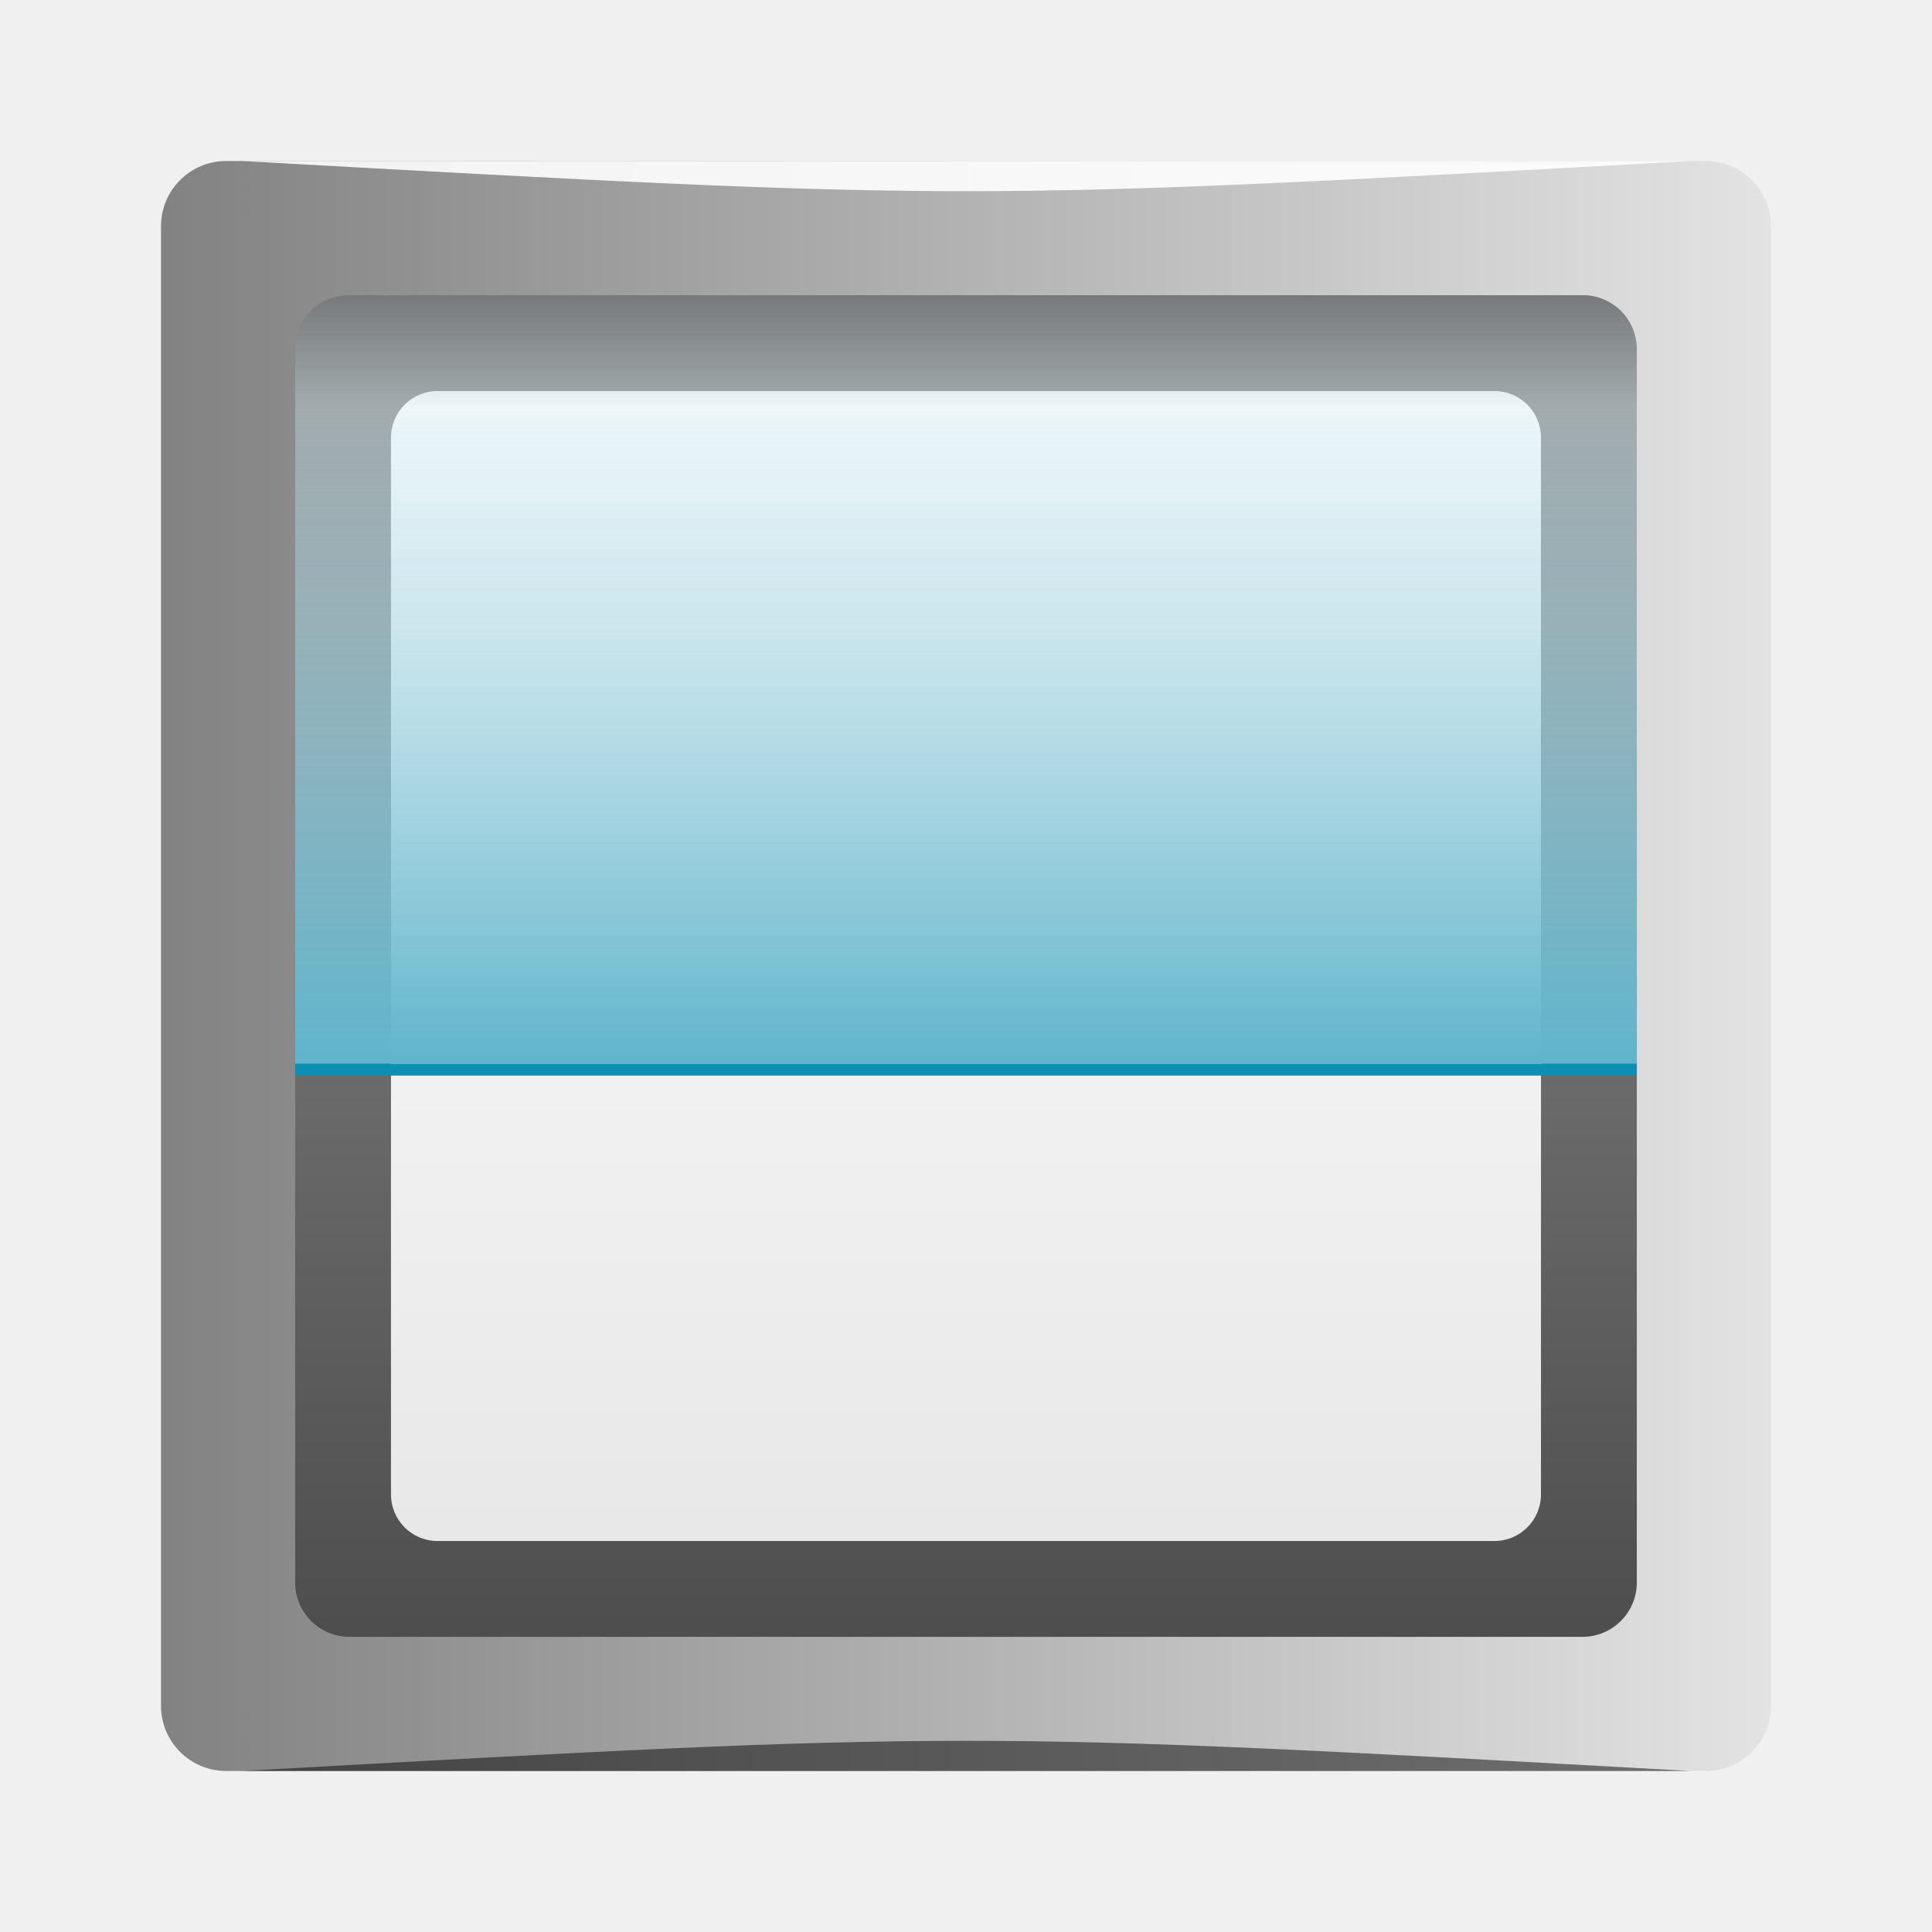
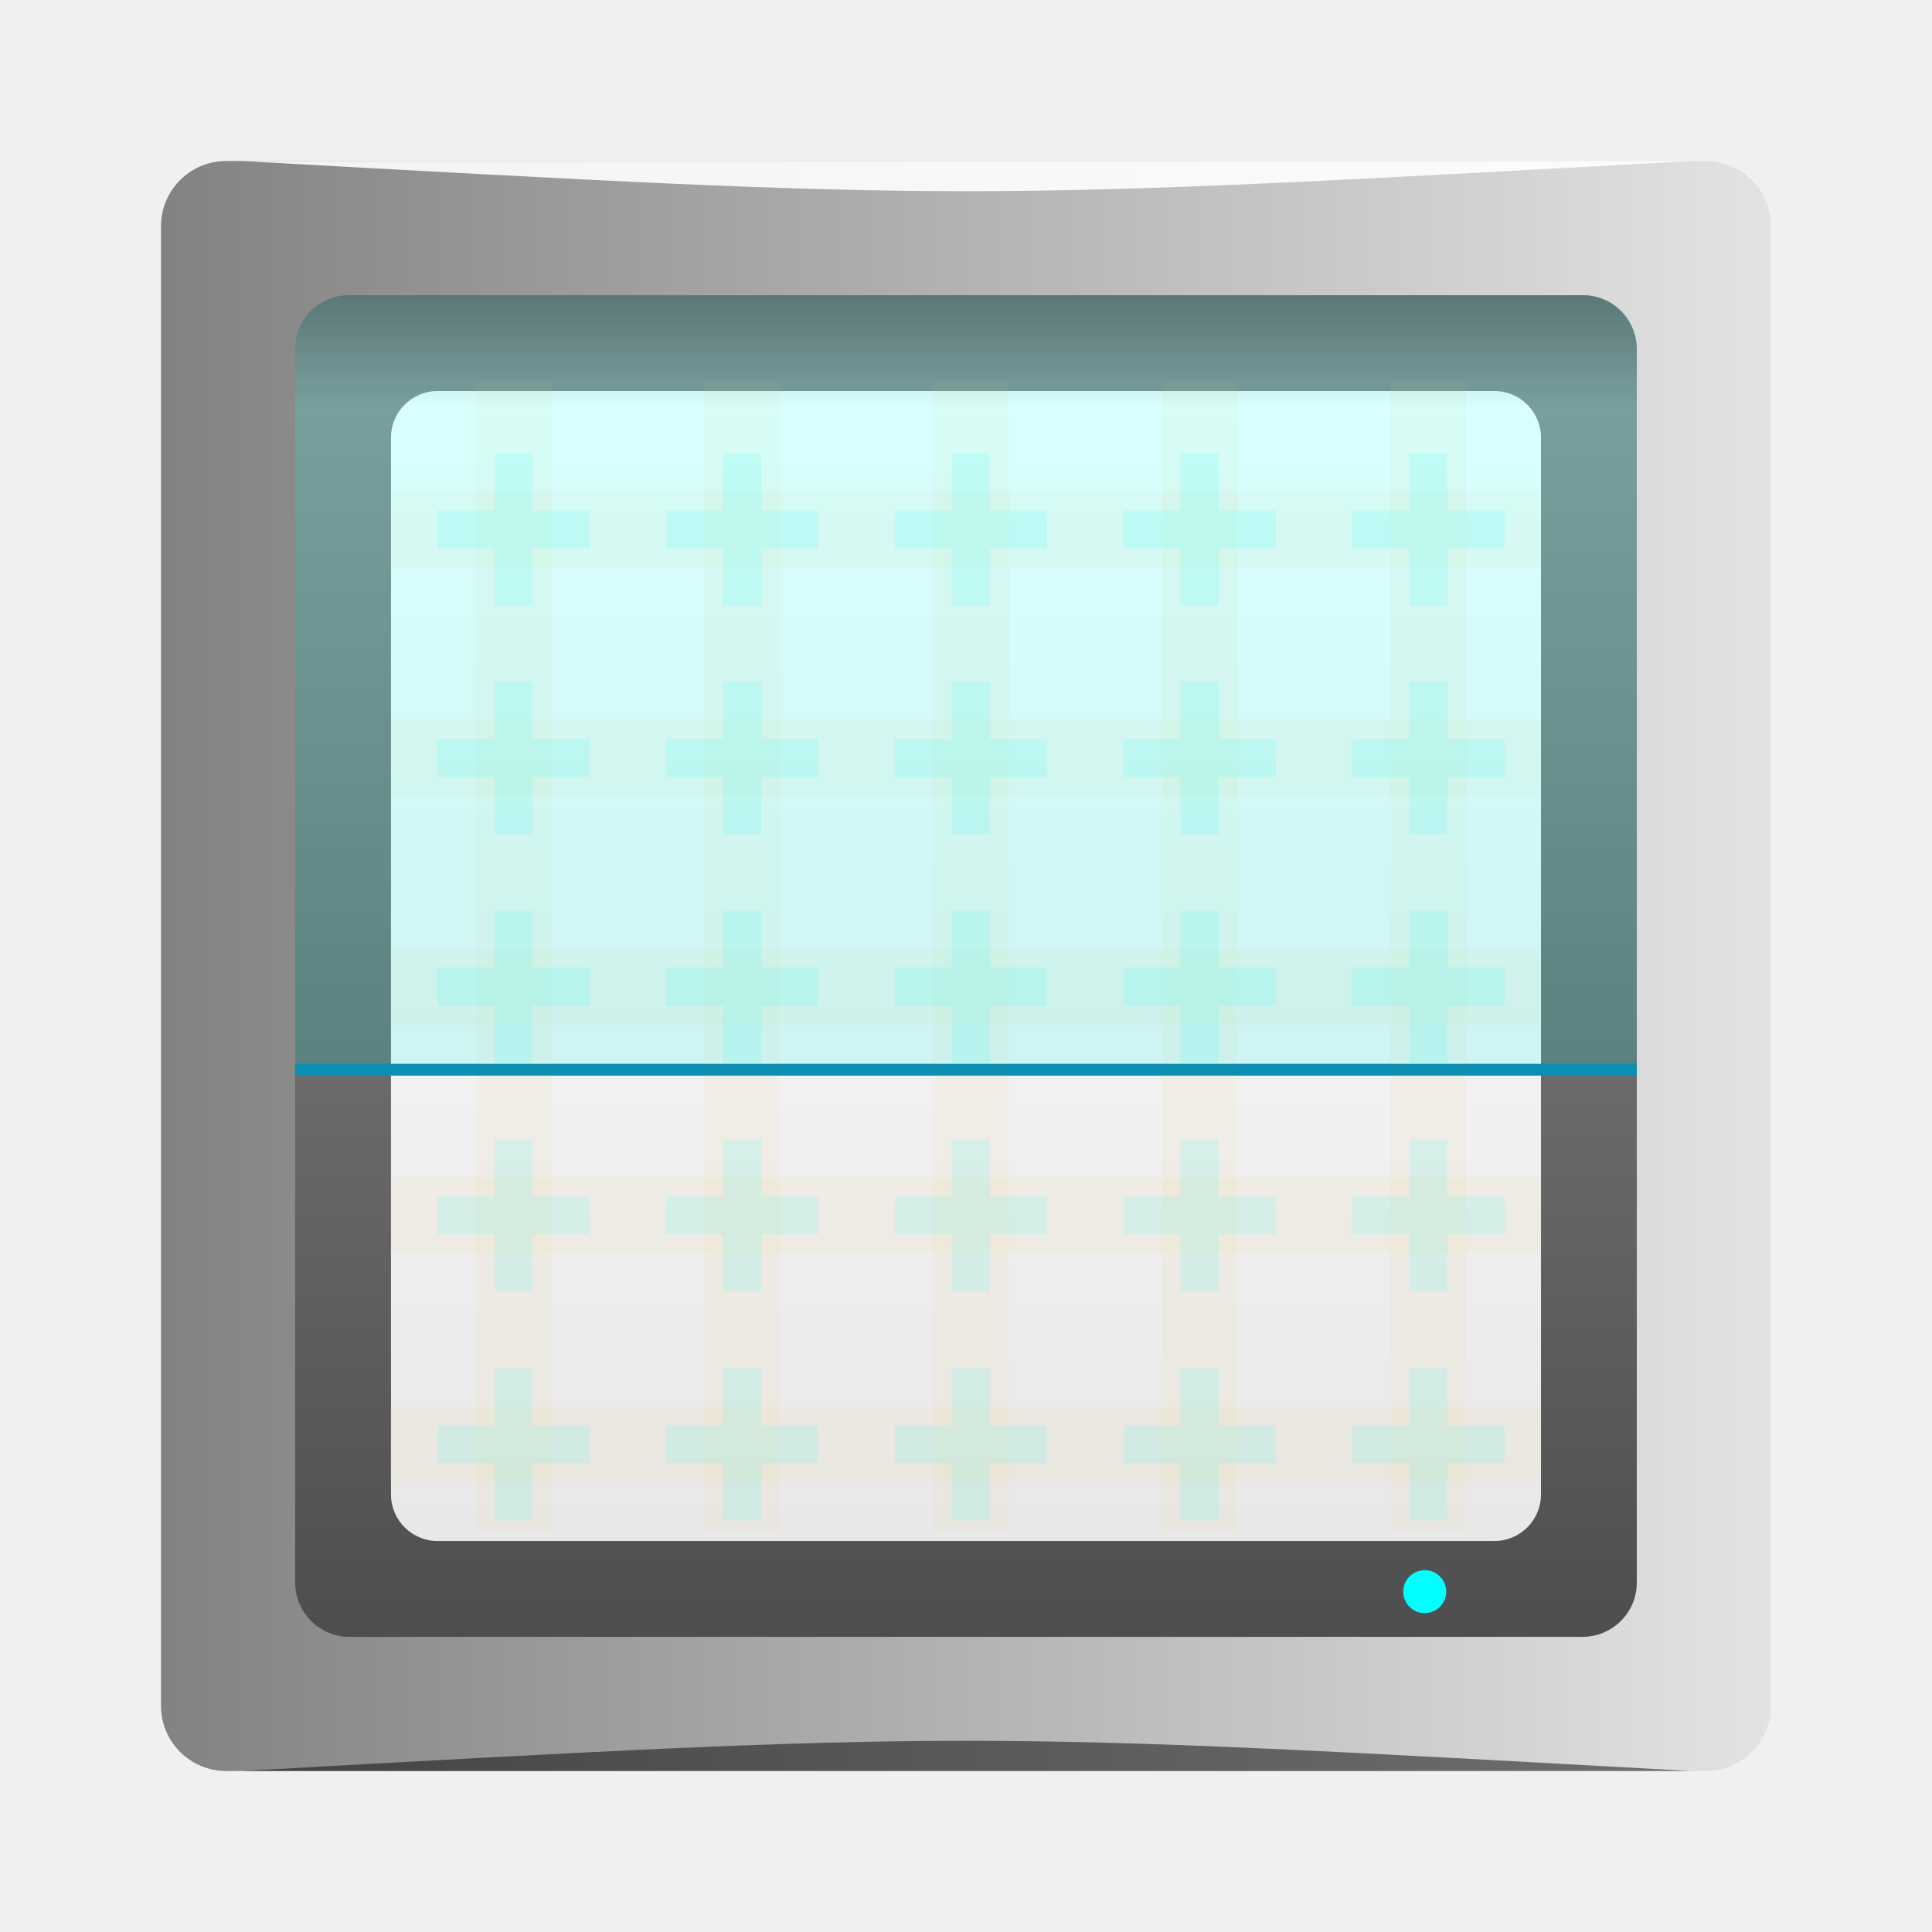
<svg xmlns="http://www.w3.org/2000/svg" xmlns:xlink="http://www.w3.org/1999/xlink" width="48" height="48" id="svg2" version="1.1">
  <defs id="defs4">
    <linearGradient id="linearGradient16368">
      <stop style="stop-color:#1a1a1a;stop-opacity:1;" offset="0" id="stop16370" />
      <stop style="stop-color:#1a1a1a;stop-opacity:0;" offset="1" id="stop16372" />
    </linearGradient>
    <linearGradient id="linearGradient3795-1-6">
      <stop style="stop-color:#4e4e4e;stop-opacity:1;" offset="0" id="stop1162" />
      <stop style="stop-color:#939393;stop-opacity:1;" offset="1" id="stop1164" />
    </linearGradient>
    <linearGradient id="linearGradient1086">
      <stop style="stop-color:#e8e8e8;stop-opacity:1" offset="0" id="stop1088" />
      <stop style="stop-color:#ffffff;stop-opacity:1" offset="1" id="stop1090" />
    </linearGradient>
    <linearGradient id="linearGradient3021">
      <stop style="stop-color:#60b5cc;stop-opacity:1;" offset="0" id="stop3023" />
      <stop style="stop-color:#ffffff;stop-opacity:0" offset="1" id="stop3025" />
    </linearGradient>
    <linearGradient xlink:href="#linearGradient3795-1-6" id="linearGradient16335" gradientUnits="userSpaceOnUse" gradientTransform="matrix(0.875,0,0,0.875,2.999998,-128.5454)" x1="23.158" y1="-1052.018" x2="23.158" y2="-1004.456" />
    <linearGradient xlink:href="#linearGradient1086" id="linearGradient16339" gradientUnits="userSpaceOnUse" gradientTransform="matrix(0.75,0,0,0.75,5.999998,-257.0906)" x1="23.158" y1="-1052.018" x2="23.158" y2="-1004.456" />
    <linearGradient xlink:href="#linearGradient3021" id="linearGradient16343" gradientUnits="userSpaceOnUse" gradientTransform="matrix(1.068285,0,0,-0.6466312,-1.638853,-653.4369)" x1="23.158" y1="-1052.018" x2="23.158" y2="-1004.456" />
    <linearGradient xlink:href="#linearGradient16368" id="linearGradient16374" x1="-4.372" y1="27.845" x2="6.505" y2="27.845" gradientUnits="userSpaceOnUse" />
    <linearGradient xlink:href="#linearGradient16368" id="linearGradient16378" gradientUnits="userSpaceOnUse" x1="-4.372" y1="27.845" x2="6.505" y2="27.845" gradientTransform="matrix(-1,0,0,1,48,1004.362)" />
    <linearGradient xlink:href="#linearGradient16368" id="linearGradient16384" gradientUnits="userSpaceOnUse" x1="-4.372" y1="27.845" x2="6.505" y2="27.845" gradientTransform="matrix(0,-1,1,0,0,1052.362)" />
    <linearGradient xlink:href="#linearGradient16368" id="linearGradient16386" gradientUnits="userSpaceOnUse" gradientTransform="matrix(0,1,1,0,0,1004.362)" x1="-4.372" y1="27.845" x2="6.505" y2="27.845" />
    <linearGradient id="linearGradient6390-9">
      <stop style="stop-color:#828282;stop-opacity:1;" offset="0" id="stop6426-6" />
      <stop id="stop6394-5" offset="1" style="stop-color:#e3e3e3;stop-opacity:1;" />
    </linearGradient>
    <linearGradient gradientTransform="translate(-384.5714,-504.5642)" y2="-495.714" x2="407.669" y1="-555.928" x1="407.669" gradientUnits="userSpaceOnUse" id="linearGradient3310" xlink:href="#linearGradient6390-9" />
    <linearGradient xlink:href="#linearGradient16368" id="linearGradient3036" gradientUnits="userSpaceOnUse" gradientTransform="matrix(0,-0.952381,0.952381,0,1.142857,1051.219)" x1="-4.372" y1="27.845" x2="6.505" y2="27.845" />
    <linearGradient xlink:href="#linearGradient16368" id="linearGradient3039" gradientUnits="userSpaceOnUse" gradientTransform="matrix(-0.952381,0,0,0.952381,46.85714,1005.505)" x1="-4.372" y1="27.845" x2="6.505" y2="27.845" />
    <linearGradient xlink:href="#linearGradient16368" id="linearGradient3042" gradientUnits="userSpaceOnUse" x1="-4.372" y1="27.845" x2="6.505" y2="27.845" gradientTransform="matrix(0.952381,0,0,0.952381,1.142857,1005.505)" />
    <linearGradient xlink:href="#linearGradient16368" id="linearGradient3045" gradientUnits="userSpaceOnUse" gradientTransform="matrix(0,0.7936515,0.7936515,0,4.952364,1009.315)" x1="-4.372" y1="27.845" x2="6.505" y2="27.845" />
-     <linearGradient xlink:href="#linearGradient3021" id="linearGradient3051" gradientUnits="userSpaceOnUse" gradientTransform="matrix(0.8478463,0,0,-0.5131999,3.651686,490.7135)" x1="23.158" y1="-1052.018" x2="23.158" y2="-1004.456" />
    <linearGradient xlink:href="#linearGradient1086" id="linearGradient3060" gradientUnits="userSpaceOnUse" gradientTransform="matrix(0.5952386,0,0,0.5952386,9.714271,-416.2414)" x1="23.158" y1="-1052.018" x2="23.158" y2="-1004.456" />
    <linearGradient xlink:href="#linearGradient3795-1-6" id="linearGradient3063" gradientUnits="userSpaceOnUse" gradientTransform="matrix(0.6944451,0,0,0.6944451,7.333316,-314.2212)" x1="23.158" y1="-1052.018" x2="23.158" y2="-1004.456" />
    <linearGradient xlink:href="#linearGradient6390-9" id="linearGradient3065" gradientUnits="userSpaceOnUse" gradientTransform="matrix(0.8333341,0,0,0.8333341,-316.4765,-591.8635)" x1="384.571" y1="-523.798" x2="432.571" y2="-523.798" />
+     <radialGradient id="path5019_2_" cx="270.883" cy="-195.653" r="2.006" gradientTransform="matrix(1,0,0,-1,-240.6602,-171.96)" gradientUnits="userSpaceOnUse">
+       <stop offset="0" style="stop-color:#FFDF5E" id="stop48" />
+       <stop offset="1" style="stop-color:#FFDF5E;stop-opacity:0" id="stop50" />
+     </radialGradient>
+     <radialGradient id="path4628_2_" cx="270.883" cy="-201.636" r="2.006" gradientTransform="matrix(1,0,0,-1,-240.6602,-183.96)" gradientUnits="userSpaceOnUse">
+       <stop offset="0" style="stop-color:#FFDF5E" id="stop54" />
+       <stop offset="1" style="stop-color:#FFDF5E;stop-opacity:0" id="stop56" />
+     </radialGradient>
+     <radialGradient id="path4632_2_" cx="270.883" cy="-207.619" r="2.006" gradientTransform="matrix(1,0,0,-1,-240.6602,-195.96)" gradientUnits="userSpaceOnUse">
+       <stop offset="0" style="stop-color:#FFDF5E" id="stop60" />
+       <stop offset="1" style="stop-color:#FFDF5E;stop-opacity:0" id="stop62" />
+     </radialGradient>
+     <radialGradient id="path4636_2_" cx="270.883" cy="-183.686" r="2.006" gradientTransform="matrix(1,0,0,-1,-240.6602,-147.96)" gradientUnits="userSpaceOnUse">
+       <stop offset="0" style="stop-color:#FFDF5E" id="stop66" />
+       <stop offset="1" style="stop-color:#FFDF5E;stop-opacity:0" id="stop68" />
+     </radialGradient>
+     <radialGradient id="path4638_2_" cx="270.883" cy="-189.67" r="2.005" gradientTransform="matrix(1,0,0,-1,-240.6602,-159.96)" gradientUnits="userSpaceOnUse">
+       <stop offset="0" style="stop-color:#FFDF5E" id="stop72" />
+       <stop offset="1" style="stop-color:#FFDF5E;stop-opacity:0" id="stop74" />
+     </radialGradient>
+     <radialGradient id="path4644_2_" cx="264.9" cy="-195.653" r="2.006" gradientTransform="matrix(1,0,0,-1,-228.6602,-171.96)" gradientUnits="userSpaceOnUse">
+       <stop offset="0" style="stop-color:#FFDF5E" id="stop78" />
+       <stop offset="1" style="stop-color:#FFDF5E;stop-opacity:0" id="stop80" />
+     </radialGradient>
+     <radialGradient id="path4646_2_" cx="264.9" cy="-201.636" r="2.006" gradientTransform="matrix(1,0,0,-1,-228.6602,-183.96)" gradientUnits="userSpaceOnUse">
+       <stop offset="0" style="stop-color:#FFDF5E" id="stop84" />
+       <stop offset="1" style="stop-color:#FFDF5E;stop-opacity:0" id="stop86" />
+     </radialGradient>
+     <radialGradient id="path4648_2_" cx="264.9" cy="-207.619" r="2.006" gradientTransform="matrix(1,0,0,-1,-228.6602,-195.96)" gradientUnits="userSpaceOnUse">
+       <stop offset="0" style="stop-color:#FFDF5E" id="stop90" />
+       <stop offset="1" style="stop-color:#FFDF5E;stop-opacity:0" id="stop92" />
+     </radialGradient>
+     <radialGradient id="path4650_2_" cx="264.9" cy="-183.686" r="2.006" gradientTransform="matrix(1,0,0,-1,-228.6602,-147.96)" gradientUnits="userSpaceOnUse">
+       <stop offset="0" style="stop-color:#FFDF5E" id="stop96" />
+       <stop offset="1" style="stop-color:#FFDF5E;stop-opacity:0" id="stop98" />
+     </radialGradient>
+     <radialGradient id="path4652_2_" cx="264.9" cy="-189.67" r="2.005" gradientTransform="matrix(1,0,0,-1,-228.6602,-159.96)" gradientUnits="userSpaceOnUse">
+       <stop offset="0" style="stop-color:#FFDF5E" id="stop102" />
+       <stop offset="1" style="stop-color:#FFDF5E;stop-opacity:0" id="stop104" />
+     </radialGradient>
+     <radialGradient id="path4664_2_" cx="276.867" cy="-195.653" r="2.006" gradientTransform="matrix(1,0,0,-1,-252.6602,-171.96)" gradientUnits="userSpaceOnUse">
+       <stop offset="0" style="stop-color:#FFDF5E" id="stop108" />
+       <stop offset="1" style="stop-color:#FFDF5E;stop-opacity:0" id="stop110" />
+     </radialGradient>
+     <radialGradient id="path4666_2_" cx="276.867" cy="-201.636" r="2.006" gradientTransform="matrix(1,0,0,-1,-252.6602,-183.96)" gradientUnits="userSpaceOnUse">
+       <stop offset="0" style="stop-color:#FFDF5E" id="stop114" />
+       <stop offset="1" style="stop-color:#FFDF5E;stop-opacity:0" id="stop116" />
+     </radialGradient>
+     <radialGradient id="path4668_2_" cx="276.867" cy="-207.619" r="2.006" gradientTransform="matrix(1,0,0,-1,-252.6602,-195.96)" gradientUnits="userSpaceOnUse">
+       <stop offset="0" style="stop-color:#FFDF5E" id="stop120" />
+       <stop offset="1" style="stop-color:#FFDF5E;stop-opacity:0" id="stop122" />
+     </radialGradient>
+     <radialGradient id="path4670_2_" cx="276.867" cy="-183.686" r="2.006" gradientTransform="matrix(1,0,0,-1,-252.6602,-147.96)" gradientUnits="userSpaceOnUse">
+       <stop offset="0" style="stop-color:#FFDF5E" id="stop126" />
+       <stop offset="1" style="stop-color:#FFDF5E;stop-opacity:0" id="stop128" />
+     </radialGradient>
+     <radialGradient id="path4672_2_" cx="276.867" cy="-189.67" r="2.005" gradientTransform="matrix(1,0,0,-1,-252.6602,-159.96)" gradientUnits="userSpaceOnUse">
+       <stop offset="0" style="stop-color:#FFDF5E" id="stop132" />
+       <stop offset="1" style="stop-color:#FFDF5E;stop-opacity:0" id="stop134" />
+     </radialGradient>
+     <radialGradient id="path4684_2_" cx="288.834" cy="-195.653" r="2.006" gradientTransform="matrix(1,0,0,-1,-276.6602,-171.96)" gradientUnits="userSpaceOnUse">
+       <stop offset="0" style="stop-color:#FFDF5E" id="stop138" />
+       <stop offset="1" style="stop-color:#FFDF5E;stop-opacity:0" id="stop140" />
+     </radialGradient>
+     <radialGradient id="path4686_2_" cx="288.834" cy="-201.636" r="2.006" gradientTransform="matrix(1,0,0,-1,-276.6602,-183.96)" gradientUnits="userSpaceOnUse">
+       <stop offset="0" style="stop-color:#FFDF5E" id="stop144" />
+       <stop offset="1" style="stop-color:#FFDF5E;stop-opacity:0" id="stop146" />
+     </radialGradient>
+     <radialGradient id="path4688_2_" cx="288.834" cy="-207.619" r="2.006" gradientTransform="matrix(1,0,0,-1,-276.6602,-195.96)" gradientUnits="userSpaceOnUse">
+       <stop offset="0" style="stop-color:#FFDF5E" id="stop150" />
+       <stop offset="1" style="stop-color:#FFDF5E;stop-opacity:0" id="stop152" />
+     </radialGradient>
+     <radialGradient id="path4690_2_" cx="288.834" cy="-183.686" r="2.006" gradientTransform="matrix(1,0,0,-1,-276.6602,-147.96)" gradientUnits="userSpaceOnUse">
+       <stop offset="0" style="stop-color:#FFDF5E" id="stop156" />
+       <stop offset="1" style="stop-color:#FFDF5E;stop-opacity:0" id="stop158" />
+     </radialGradient>
+     <radialGradient id="path4692_2_" cx="288.834" cy="-189.67" r="2.005" gradientTransform="matrix(1,0,0,-1,-276.6602,-159.96)" gradientUnits="userSpaceOnUse">
+       <stop offset="0" style="stop-color:#FFDF5E" id="stop162" />
+       <stop offset="1" style="stop-color:#FFDF5E;stop-opacity:0" id="stop164" />
+     </radialGradient>
+     <radialGradient id="path4704_2_" cx="282.85" cy="-195.653" r="2.005" gradientTransform="matrix(1,0,0,-1,-264.6602,-171.96)" gradientUnits="userSpaceOnUse">
+       <stop offset="0" style="stop-color:#FFDF5E" id="stop168" />
+       <stop offset="1" style="stop-color:#FFDF5E;stop-opacity:0" id="stop170" />
+     </radialGradient>
+     <radialGradient id="path4706_2_" cx="282.85" cy="-201.636" r="2.005" gradientTransform="matrix(1,0,0,-1,-264.6602,-183.96)" gradientUnits="userSpaceOnUse">
+       <stop offset="0" style="stop-color:#FFDF5E" id="stop174" />
+       <stop offset="1" style="stop-color:#FFDF5E;stop-opacity:0" id="stop176" />
+     </radialGradient>
+     <radialGradient id="path4708_2_" cx="282.85" cy="-207.619" r="2.005" gradientTransform="matrix(1,0,0,-1,-264.6602,-195.96)" gradientUnits="userSpaceOnUse">
+       <stop offset="0" style="stop-color:#FFDF5E" id="stop180" />
+       <stop offset="1" style="stop-color:#FFDF5E;stop-opacity:0" id="stop182" />
+     </radialGradient>
+     <radialGradient id="path4710_2_" cx="282.85" cy="-183.686" r="2.005" gradientTransform="matrix(1,0,0,-1,-264.6602,-147.96)" gradientUnits="userSpaceOnUse">
+       <stop offset="0" style="stop-color:#FFDF5E" id="stop186" />
+       <stop offset="1" style="stop-color:#FFDF5E;stop-opacity:0" id="stop188" />
+     </radialGradient>
+     <radialGradient id="path4712_2_" cx="282.85" cy="-189.67" r="2.005" gradientTransform="matrix(1,0,0,-1,-264.6602,-159.96)" gradientUnits="userSpaceOnUse">
+       <stop offset="0" style="stop-color:#FFDF5E" id="stop192" />
+       <stop offset="1" style="stop-color:#FFDF5E;stop-opacity:0" id="stop194" />
+     </radialGradient>
+     <clipPath clipPathUnits="userSpaceOnUse" id="clipPath1288">
+       <rect style="fill:url(#linearGradient1292);fill-opacity:1;stroke:none;stroke-width:1.059" id="rect1290" width="30.253" height="30.253" x="8.936" y="-38.002" ry="1.226" transform="scale(1,-1)" />
+     </clipPath>
+     <linearGradient xlink:href="#linearGradient1086" id="linearGradient1292" gradientUnits="userSpaceOnUse" gradientTransform="matrix(0.6302644,0,0,0.6302644,8.93635,625.2643)" x1="23.158" y1="-1052.018" x2="23.158" y2="-1004.456" />
  </defs>
  <g id="layer1" transform="translate(0,-1004.362)">
    <rect style="fill:url(#linearGradient3065);fill-opacity:1;stroke:none" id="rect2991-1-7" width="40" height="40" x="4" y="-1048.362" ry="1.62" transform="scale(1,-1)" />
    <rect style="fill:url(#linearGradient3063);fill-opacity:1;stroke:none" id="rect16333" width="33.333" height="33.333" x="7.333" y="-1045.029" ry="1.35" transform="scale(1,-1)" />
    <rect transform="scale(1,-1)" ry="1.157" y="-1042.648" x="9.714" height="28.571" width="28.571" id="rect16337" style="fill:url(#linearGradient3060);fill-opacity:1;stroke:none" />
-     <path style="fill:url(#linearGradient3051);fill-opacity:1;stroke:none" d="m 8.673,1011.696 c -0.748,0 -1.339,0.591 -1.339,1.339 l 0,17.758 33.333,0 0,-17.758 c 0,-0.748 -0.591,-1.339 -1.339,-1.339 l -30.655,0 z" id="rect16341" />
+     <g id="layer5_1_" transform="matrix(0.9444268,0,0,0.9444268,1.25994,1006.502)" style="fill:#00ffff" clip-path="url(#clipPath1288)">
+       <g id="g4608_1_" style="fill:#00ffff">
+         <path id="path4592_1_" style="opacity:0.08;fill:#00ffff;stroke:#f3c770;stroke-width:2;enable-background:new" d="M 36.24,6.144 V 41.242" />
+         <path id="path4594_1_" style="opacity:0.08;fill:#00ffff;stroke:#f3c770;stroke-width:2;enable-background:new" d="M 30.224,6.144 V 41.242" />
+         <path id="path4596_1_" style="opacity:0.08;fill:#00ffff;stroke:#f3c770;stroke-width:2;enable-background:new" d="M 24.207,6.144 V 41.242" />
+         <path id="path4598_1_" style="opacity:0.08;fill:#00ffff;stroke:#f3c770;stroke-width:2;enable-background:new" d="M 18.19,6.144 V 41.242" />
+         <path id="path4600_1_" style="opacity:0.08;fill:#00ffff;stroke:#f3c770;stroke-width:2;enable-background:new" d="M 12.173,6.144 V 41.242" />
+       </g>
+       <g id="g4621_1_" style="fill:#00ffff">
+         <path id="path4578_1_" style="opacity:0.08;fill:#00ffff;stroke:#f3c770;stroke-width:2;enable-background:new" d="M 6.156,35.727 H 41.254" />
+         <path id="path4576_1_" style="opacity:0.08;fill:#00ffff;stroke:#f3c770;stroke-width:2;enable-background:new" d="M 6.156,29.71 H 41.254" />
+         <path id="path4574_1_" style="opacity:0.08;fill:#00ffff;stroke:#f3c770;stroke-width:2;enable-background:new" d="M 6.156,23.693 H 41.254" />
+         <path id="path4572_1_" style="opacity:0.08;fill:#00ffff;stroke:#f3c770;stroke-width:2;enable-background:new" d="M 6.156,17.676 H 41.254" />
+         <path id="path4570_1_" style="opacity:0.08;fill:#00ffff;stroke:#f3c770;stroke-width:2;enable-background:new" d="M 6.156,11.66 H 41.254" />
+       </g>
+       <g id="g4724_1_" style="opacity:0.75;fill:#00ffff">
+         <radialGradient id="radialGradient4370" cx="270.883" cy="-195.653" r="2.006" gradientTransform="matrix(1,0,0,-1,-240.6602,-171.96)" gradientUnits="userSpaceOnUse">
+           <stop offset="0" style="stop-color:#FFDF5E" id="stop4372" />
+           <stop offset="1" style="stop-color:#FFDF5E;stop-opacity:0" id="stop4374" />
+         </radialGradient>
+         <path id="path5019_1_" style="opacity:0.15;fill:#00ffff;enable-background:new" d="m 28.218,23.191 h 4.011 v 1.004 h -4.011 z m 2.508,-1.503 v 4.011 h -1.005 v -4.011 z" />
+         <radialGradient id="radialGradient4377" cx="270.883" cy="-201.636" r="2.006" gradientTransform="matrix(1,0,0,-1,-240.6602,-183.96)" gradientUnits="userSpaceOnUse">
+           <stop offset="0" style="stop-color:#FFDF5E" id="stop4379" />
+           <stop offset="1" style="stop-color:#FFDF5E;stop-opacity:0" id="stop4381" />
+         </radialGradient>
+         <path id="path4628_1_" style="opacity:0.15;fill:#00ffff;enable-background:new" d="m 28.218,17.175 h 4.011 v 1.002 h -4.011 z m 2.508,-1.505 v 4.011 H 29.721 V 15.67 Z" />
+         <radialGradient id="radialGradient4384" cx="270.883" cy="-207.619" r="2.006" gradientTransform="matrix(1,0,0,-1,-240.6602,-195.96)" gradientUnits="userSpaceOnUse">
+           <stop offset="0" style="stop-color:#FFDF5E" id="stop4386" />
+           <stop offset="1" style="stop-color:#FFDF5E;stop-opacity:0" id="stop4388" />
+         </radialGradient>
+         <path id="path4632_1_" style="opacity:0.15;fill:#00ffff;enable-background:new" d="m 28.218,11.159 h 4.011 v 1.001 h -4.011 z m 2.508,-1.506 v 4.012 H 29.721 V 9.653 Z" />
+         <radialGradient id="radialGradient4391" cx="270.883" cy="-183.686" r="2.006" gradientTransform="matrix(1,0,0,-1,-240.6602,-147.96)" gradientUnits="userSpaceOnUse">
+           <stop offset="0" style="stop-color:#FFDF5E" id="stop4393" />
+           <stop offset="1" style="stop-color:#FFDF5E;stop-opacity:0" id="stop4395" />
+         </radialGradient>
+         <path id="path4636_1_" style="opacity:0.15;fill:#00ffff;enable-background:new" d="m 28.218,35.226 h 4.011 v 1.001 h -4.011 z m 2.508,-1.505 v 4.011 h -1.005 v -4.011 z" />
+         <radialGradient id="radialGradient4398" cx="270.883" cy="-189.67" r="2.005" gradientTransform="matrix(1,0,0,-1,-240.6602,-159.96)" gradientUnits="userSpaceOnUse">
+           <stop offset="0" style="stop-color:#FFDF5E" id="stop4400" />
+           <stop offset="1" style="stop-color:#FFDF5E;stop-opacity:0" id="stop4402" />
+         </radialGradient>
+         <path id="path4638_1_" style="opacity:0.15;fill:#00ffff;enable-background:new" d="m 28.218,29.208 h 4.011 v 1.003 h -4.011 z m 2.508,-1.503 v 4.01 h -1.005 v -4.01 z" />
+         <radialGradient id="radialGradient4405" cx="264.9" cy="-195.653" r="2.006" gradientTransform="matrix(1,0,0,-1,-228.6602,-171.96)" gradientUnits="userSpaceOnUse">
+           <stop offset="0" style="stop-color:#FFDF5E" id="stop4407" />
+           <stop offset="1" style="stop-color:#FFDF5E;stop-opacity:0" id="stop4409" />
+         </radialGradient>
+         <path id="path4644_1_" style="opacity:0.15;fill:#00ffff;enable-background:new" d="m 34.234,23.191 h 4.012 v 1.004 h -4.012 z m 2.508,-1.503 v 4.011 h -1.003 v -4.011 z" />
+         <radialGradient id="radialGradient4412" cx="264.9" cy="-201.636" r="2.006" gradientTransform="matrix(1,0,0,-1,-228.6602,-183.96)" gradientUnits="userSpaceOnUse">
+           <stop offset="0" style="stop-color:#FFDF5E" id="stop4414" />
+           <stop offset="1" style="stop-color:#FFDF5E;stop-opacity:0" id="stop4416" />
+         </radialGradient>
+         <path id="path4646_1_" style="opacity:0.15;fill:#00ffff;enable-background:new" d="m 34.234,17.175 h 4.012 v 1.002 h -4.012 z m 2.508,-1.505 v 4.011 H 35.739 V 15.67 Z" />
+         <radialGradient id="radialGradient4419" cx="264.9" cy="-207.619" r="2.006" gradientTransform="matrix(1,0,0,-1,-228.6602,-195.96)" gradientUnits="userSpaceOnUse">
+           <stop offset="0" style="stop-color:#FFDF5E" id="stop4421" />
+           <stop offset="1" style="stop-color:#FFDF5E;stop-opacity:0" id="stop4423" />
+         </radialGradient>
+         <path id="path4648_1_" style="opacity:0.15;fill:#00ffff;enable-background:new" d="m 34.234,11.159 h 4.012 v 1.001 h -4.012 z m 2.508,-1.506 v 4.012 H 35.739 V 9.653 Z" />
+         <radialGradient id="radialGradient4426" cx="264.9" cy="-183.686" r="2.006" gradientTransform="matrix(1,0,0,-1,-228.6602,-147.96)" gradientUnits="userSpaceOnUse">
+           <stop offset="0" style="stop-color:#FFDF5E" id="stop4428" />
+           <stop offset="1" style="stop-color:#FFDF5E;stop-opacity:0" id="stop4430" />
+         </radialGradient>
+         <path id="path4650_1_" style="opacity:0.15;fill:#00ffff;enable-background:new" d="m 34.234,35.226 h 4.012 v 1.001 h -4.012 z m 2.508,-1.505 v 4.011 h -1.003 v -4.011 z" />
+         <radialGradient id="radialGradient4433" cx="264.9" cy="-189.67" r="2.005" gradientTransform="matrix(1,0,0,-1,-228.6602,-159.96)" gradientUnits="userSpaceOnUse">
+           <stop offset="0" style="stop-color:#FFDF5E" id="stop4435" />
+           <stop offset="1" style="stop-color:#FFDF5E;stop-opacity:0" id="stop4437" />
+         </radialGradient>
+         <path id="path4652_1_" style="opacity:0.15;fill:#00ffff;enable-background:new" d="m 34.234,29.208 h 4.012 v 1.003 h -4.012 z m 2.508,-1.503 v 4.01 h -1.003 v -4.01 z" />
+         <radialGradient id="radialGradient4440" cx="276.867" cy="-195.653" r="2.006" gradientTransform="matrix(1,0,0,-1,-252.6602,-171.96)" gradientUnits="userSpaceOnUse">
+           <stop offset="0" style="stop-color:#FFDF5E" id="stop4442" />
+           <stop offset="1" style="stop-color:#FFDF5E;stop-opacity:0" id="stop4444" />
+         </radialGradient>
+         <path id="path4664_1_" style="opacity:0.15;fill:#00ffff;enable-background:new" d="m 22.2,23.191 h 4.013 v 1.004 H 22.2 Z m 2.508,-1.503 v 4.011 h -1.002 v -4.011 z" />
+         <radialGradient id="radialGradient4447" cx="276.867" cy="-201.636" r="2.006" gradientTransform="matrix(1,0,0,-1,-252.6602,-183.96)" gradientUnits="userSpaceOnUse">
+           <stop offset="0" style="stop-color:#FFDF5E" id="stop4449" />
+           <stop offset="1" style="stop-color:#FFDF5E;stop-opacity:0" id="stop4451" />
+         </radialGradient>
+         <path id="path4666_1_" style="opacity:0.15;fill:#00ffff;enable-background:new" d="m 22.2,17.175 h 4.013 v 1.002 H 22.2 Z m 2.508,-1.505 v 4.011 H 23.706 V 15.67 Z" />
+         <radialGradient id="radialGradient4454" cx="276.867" cy="-207.619" r="2.006" gradientTransform="matrix(1,0,0,-1,-252.6602,-195.96)" gradientUnits="userSpaceOnUse">
+           <stop offset="0" style="stop-color:#FFDF5E" id="stop4456" />
+           <stop offset="1" style="stop-color:#FFDF5E;stop-opacity:0" id="stop4458" />
+         </radialGradient>
+         <path id="path4668_1_" style="opacity:0.15;fill:#00ffff;enable-background:new" d="m 22.2,11.159 h 4.013 V 12.16 H 22.2 Z m 2.508,-1.506 v 4.012 H 23.706 V 9.653 Z" />
+         <radialGradient id="radialGradient4461" cx="276.867" cy="-183.686" r="2.006" gradientTransform="matrix(1,0,0,-1,-252.6602,-147.96)" gradientUnits="userSpaceOnUse">
+           <stop offset="0" style="stop-color:#FFDF5E" id="stop4463" />
+           <stop offset="1" style="stop-color:#FFDF5E;stop-opacity:0" id="stop4465" />
+         </radialGradient>
+         <path id="path4670_1_" style="opacity:0.15;fill:#00ffff;enable-background:new" d="m 22.2,35.226 h 4.013 v 1.001 H 22.2 Z m 2.508,-1.505 v 4.011 h -1.002 v -4.011 z" />
+         <radialGradient id="radialGradient4468" cx="276.867" cy="-189.67" r="2.005" gradientTransform="matrix(1,0,0,-1,-252.6602,-159.96)" gradientUnits="userSpaceOnUse">
+           <stop offset="0" style="stop-color:#FFDF5E" id="stop4470" />
+           <stop offset="1" style="stop-color:#FFDF5E;stop-opacity:0" id="stop4472" />
+         </radialGradient>
+         <path id="path4672_1_" style="opacity:0.15;fill:#00ffff;enable-background:new" d="m 22.2,29.208 h 4.013 v 1.003 H 22.2 Z m 2.508,-1.503 v 4.01 h -1.002 v -4.01 z" />
+         <radialGradient id="radialGradient4475" cx="288.834" cy="-195.653" r="2.006" gradientTransform="matrix(1,0,0,-1,-276.6602,-171.96)" gradientUnits="userSpaceOnUse">
+           <stop offset="0" style="stop-color:#FFDF5E" id="stop4477" />
+           <stop offset="1" style="stop-color:#FFDF5E;stop-opacity:0" id="stop4479" />
+         </radialGradient>
+         <path id="path4684_1_" style="opacity:0.15;fill:#00ffff;enable-background:new" d="m 10.168,23.191 h 4.012 v 1.004 h -4.012 z m 2.507,-1.503 v 4.011 h -1.002 v -4.011 z" />
+         <radialGradient id="radialGradient4482" cx="288.834" cy="-201.636" r="2.006" gradientTransform="matrix(1,0,0,-1,-276.6602,-183.96)" gradientUnits="userSpaceOnUse">
+           <stop offset="0" style="stop-color:#FFDF5E" id="stop4484" />
+           <stop offset="1" style="stop-color:#FFDF5E;stop-opacity:0" id="stop4486" />
+         </radialGradient>
+         <path id="path4686_1_" style="opacity:0.15;fill:#00ffff;enable-background:new" d="m 10.168,17.175 h 4.012 v 1.002 h -4.012 z m 2.507,-1.505 v 4.011 H 11.673 V 15.67 Z" />
+         <radialGradient id="radialGradient4489" cx="288.834" cy="-207.619" r="2.006" gradientTransform="matrix(1,0,0,-1,-276.6602,-195.96)" gradientUnits="userSpaceOnUse">
+           <stop offset="0" style="stop-color:#FFDF5E" id="stop4491" />
+           <stop offset="1" style="stop-color:#FFDF5E;stop-opacity:0" id="stop4493" />
+         </radialGradient>
+         <path id="path4688_1_" style="opacity:0.15;fill:#00ffff;enable-background:new" d="m 10.168,11.159 h 4.012 v 1.001 h -4.012 z m 2.507,-1.506 v 4.012 H 11.673 V 9.653 Z" />
+         <radialGradient id="radialGradient4496" cx="288.834" cy="-183.686" r="2.006" gradientTransform="matrix(1,0,0,-1,-276.6602,-147.96)" gradientUnits="userSpaceOnUse">
+           <stop offset="0" style="stop-color:#FFDF5E" id="stop4498" />
+           <stop offset="1" style="stop-color:#FFDF5E;stop-opacity:0" id="stop4500" />
+         </radialGradient>
+         <path id="path4690_1_" style="opacity:0.15;fill:#00ffff;enable-background:new" d="m 10.168,35.226 h 4.012 v 1.001 h -4.012 z m 2.507,-1.505 v 4.011 h -1.002 v -4.011 z" />
+         <radialGradient id="radialGradient4503" cx="288.834" cy="-189.67" r="2.005" gradientTransform="matrix(1,0,0,-1,-276.6602,-159.96)" gradientUnits="userSpaceOnUse">
+           <stop offset="0" style="stop-color:#FFDF5E" id="stop4505" />
+           <stop offset="1" style="stop-color:#FFDF5E;stop-opacity:0" id="stop4507" />
+         </radialGradient>
+         <path id="path4692_1_" style="opacity:0.15;fill:#00ffff;enable-background:new" d="m 10.168,29.208 h 4.012 v 1.003 h -4.012 z m 2.507,-1.503 v 4.01 h -1.002 v -4.01 z" />
+         <radialGradient id="radialGradient4510" cx="282.85" cy="-195.653" r="2.005" gradientTransform="matrix(1,0,0,-1,-264.6602,-171.96)" gradientUnits="userSpaceOnUse">
+           <stop offset="0" style="stop-color:#FFDF5E" id="stop4512" />
+           <stop offset="1" style="stop-color:#FFDF5E;stop-opacity:0" id="stop4514" />
+         </radialGradient>
+         <path id="path4704_1_" style="opacity:0.15;fill:#00ffff;enable-background:new" d="m 16.186,23.191 h 4.009 v 1.004 h -4.009 z m 2.505,-1.503 v 4.011 h -1.003 v -4.011 z" />
+         <radialGradient id="radialGradient4517" cx="282.85" cy="-201.636" r="2.005" gradientTransform="matrix(1,0,0,-1,-264.6602,-183.96)" gradientUnits="userSpaceOnUse">
+           <stop offset="0" style="stop-color:#FFDF5E" id="stop4519" />
+           <stop offset="1" style="stop-color:#FFDF5E;stop-opacity:0" id="stop4521" />
+         </radialGradient>
+         <path id="path4706_1_" style="opacity:0.15;fill:#00ffff;enable-background:new" d="m 16.186,17.175 h 4.009 v 1.002 h -4.009 z m 2.505,-1.505 v 4.011 H 17.688 V 15.67 Z" />
+         <radialGradient id="radialGradient4524" cx="282.85" cy="-207.619" r="2.005" gradientTransform="matrix(1,0,0,-1,-264.6602,-195.96)" gradientUnits="userSpaceOnUse">
+           <stop offset="0" style="stop-color:#FFDF5E" id="stop4526" />
+           <stop offset="1" style="stop-color:#FFDF5E;stop-opacity:0" id="stop4528" />
+         </radialGradient>
+         <path id="path4708_1_" style="opacity:0.15;fill:#00ffff;enable-background:new" d="m 16.186,11.159 h 4.009 v 1.001 h -4.009 z m 2.505,-1.506 v 4.012 H 17.688 V 9.653 Z" />
+         <radialGradient id="radialGradient4531" cx="282.85" cy="-183.686" r="2.005" gradientTransform="matrix(1,0,0,-1,-264.6602,-147.96)" gradientUnits="userSpaceOnUse">
+           <stop offset="0" style="stop-color:#FFDF5E" id="stop4533" />
+           <stop offset="1" style="stop-color:#FFDF5E;stop-opacity:0" id="stop4535" />
+         </radialGradient>
+         <path id="path4710_1_" style="opacity:0.15;fill:#00ffff;enable-background:new" d="m 16.186,35.226 h 4.009 v 1.001 h -4.009 z m 2.505,-1.505 v 4.011 h -1.003 v -4.011 z" />
+         <radialGradient id="radialGradient4538" cx="282.85" cy="-189.67" r="2.005" gradientTransform="matrix(1,0,0,-1,-264.6602,-159.96)" gradientUnits="userSpaceOnUse">
+           <stop offset="0" style="stop-color:#FFDF5E" id="stop4540" />
+           <stop offset="1" style="stop-color:#FFDF5E;stop-opacity:0" id="stop4542" />
+         </radialGradient>
+         <path id="path4712_1_" style="opacity:0.15;fill:#00ffff;enable-background:new" d="m 16.186,29.208 h 4.009 v 1.003 h -4.009 z m 2.505,-1.503 v 4.01 h -1.003 v -4.01 z" />
+       </g>
+     </g>
+     <path style="fill:#00ffff;fill-opacity:1;stroke:none;opacity:0.15" d="m 8.673,1011.696 c -0.748,0 -1.339,0.591 -1.339,1.339 l 0,17.758 33.333,0 0,-17.758 c 0,-0.748 -0.591,-1.339 -1.339,-1.339 l -30.655,0 z" id="rect16341" />
    <path style="fill:#0b8fb3;fill-opacity:1;stroke:none" d="m 7.333,1030.793 0,0.292 33.333,0 0,-0.292 -33.333,0 z" id="rect16352" />
    <path style="fill:url(#linearGradient3045);fill-opacity:1;stroke:none" d="m 7.333,1013.035 c 0,-0.748 0.591,-1.339 1.339,-1.339 l 30.655,0 c 0.748,0 1.339,0.591 1.339,1.339 l 0,2.282 -33.333,0 0,-2.282 z" id="path16382" />
    <path style="opacity:0.5;fill:#000000;fill-opacity:1;stroke:none" d="m 6,1048.362 0,0 c 18,-1 18,-1 36,0 z" id="path3257" />
    <path id="path4027" d="m 6,1008.362 0,0 c 18,1 18,1 36,0 z" style="opacity:0.9;fill:#ffffff;fill-opacity:1;stroke:none" />
+     <circle style="opacity:1;fill:#00ffff;fill-opacity:1;stroke:none;stroke-opacity:1" id="path1294" cx="35.397" cy="1043.906" r="0.534" />
  </g>
</svg>
